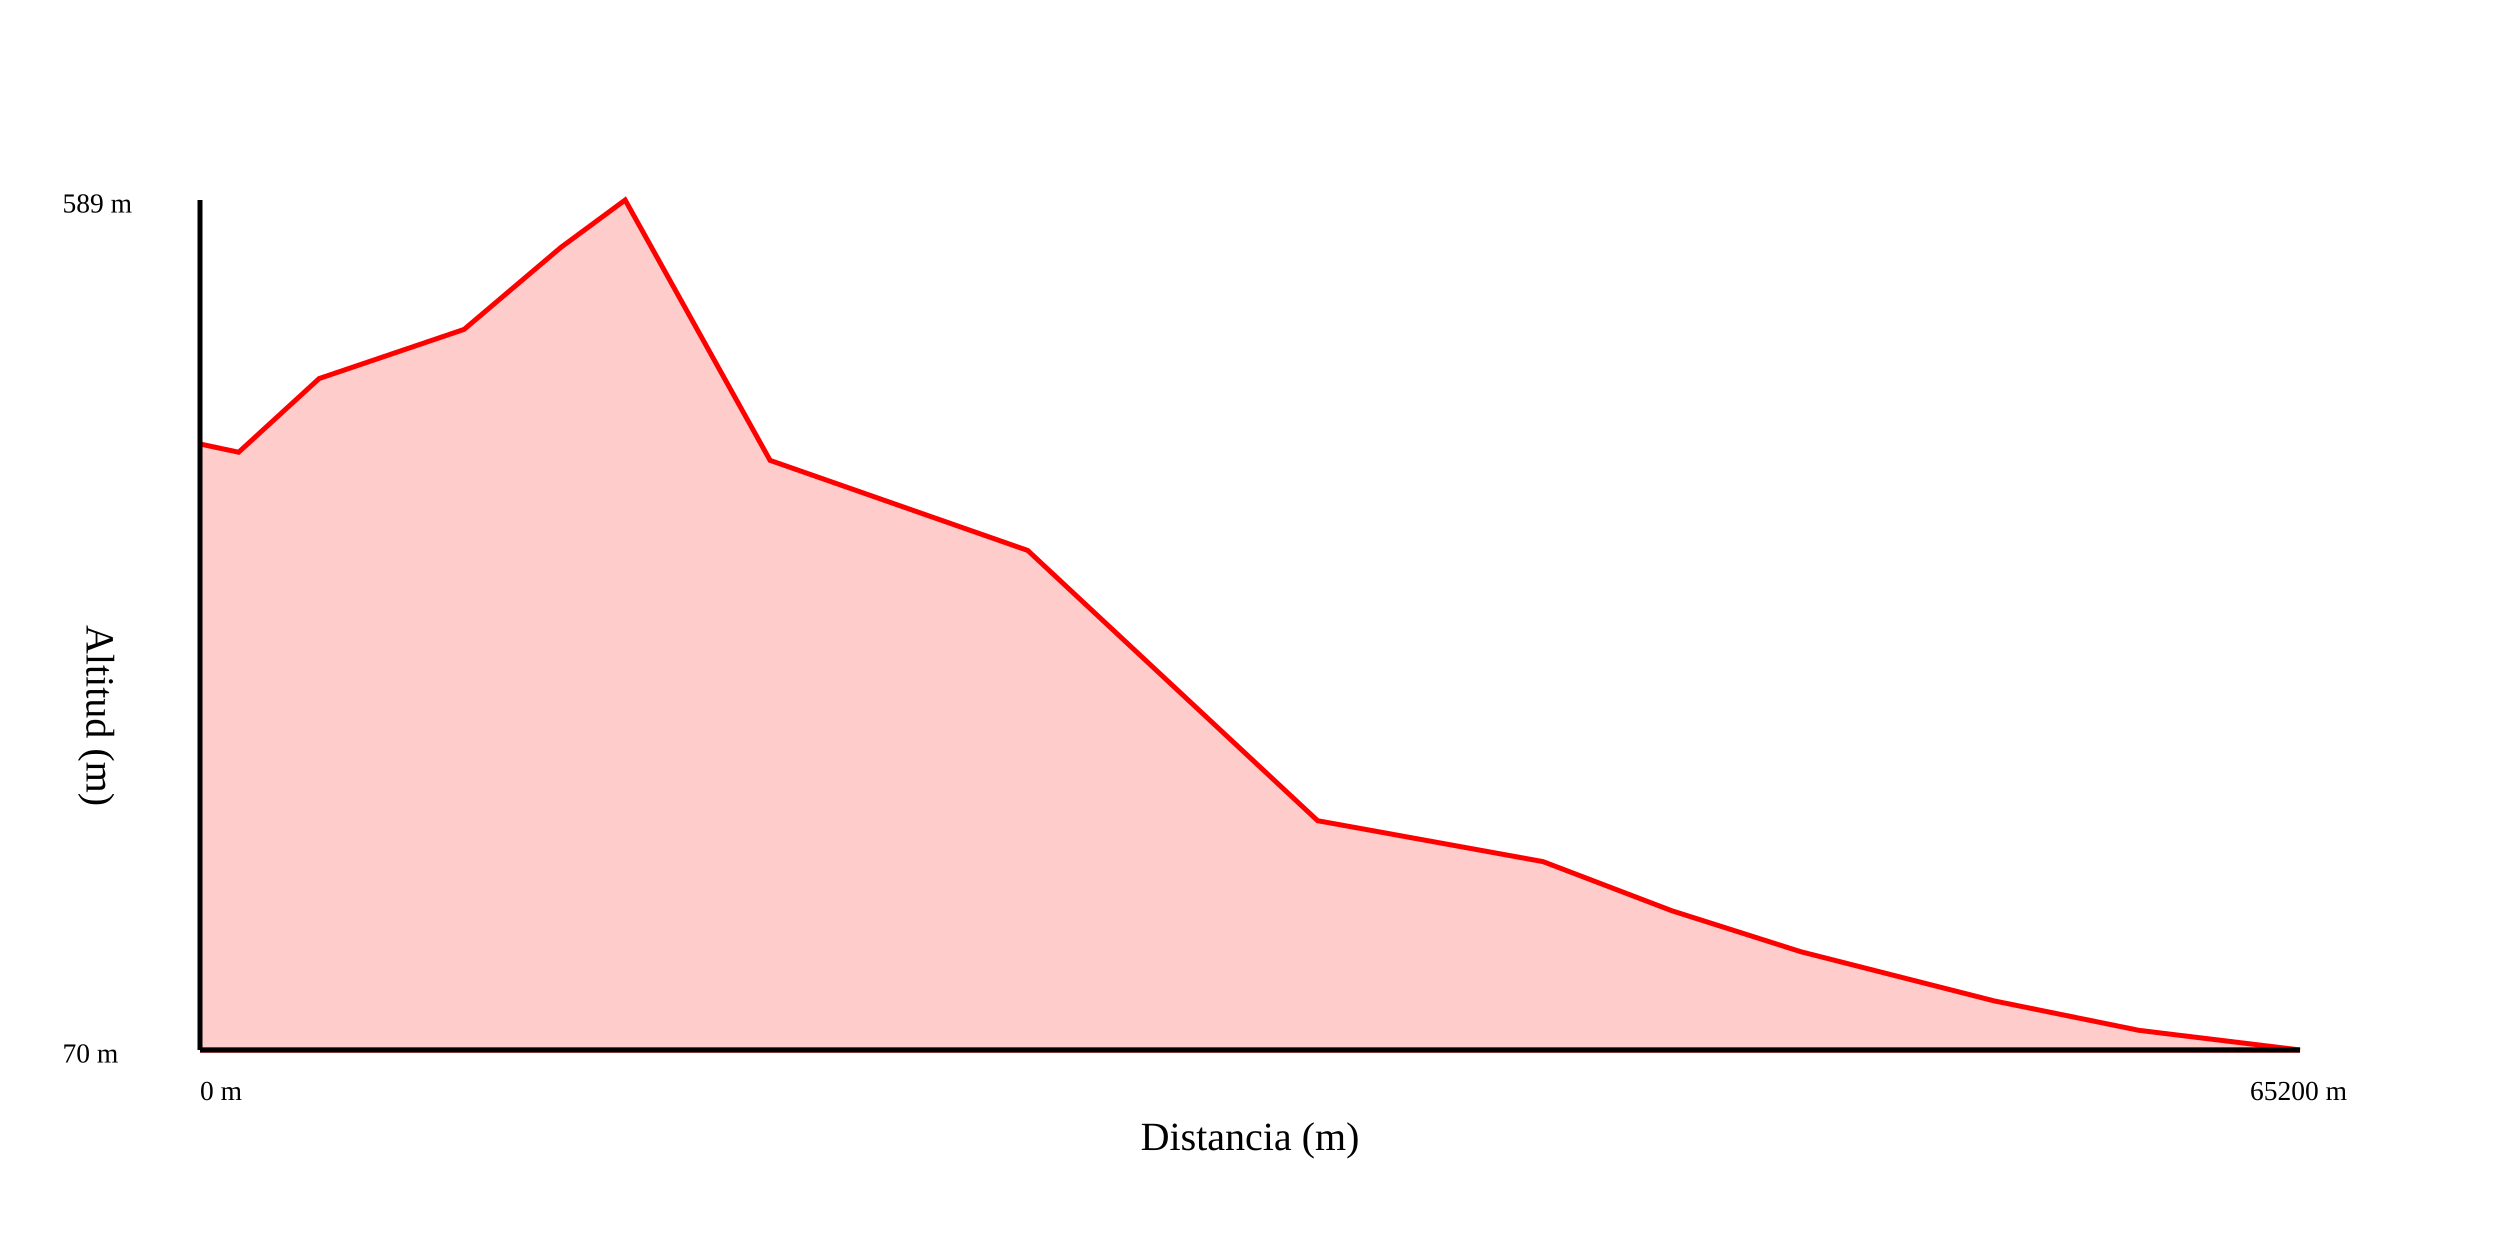
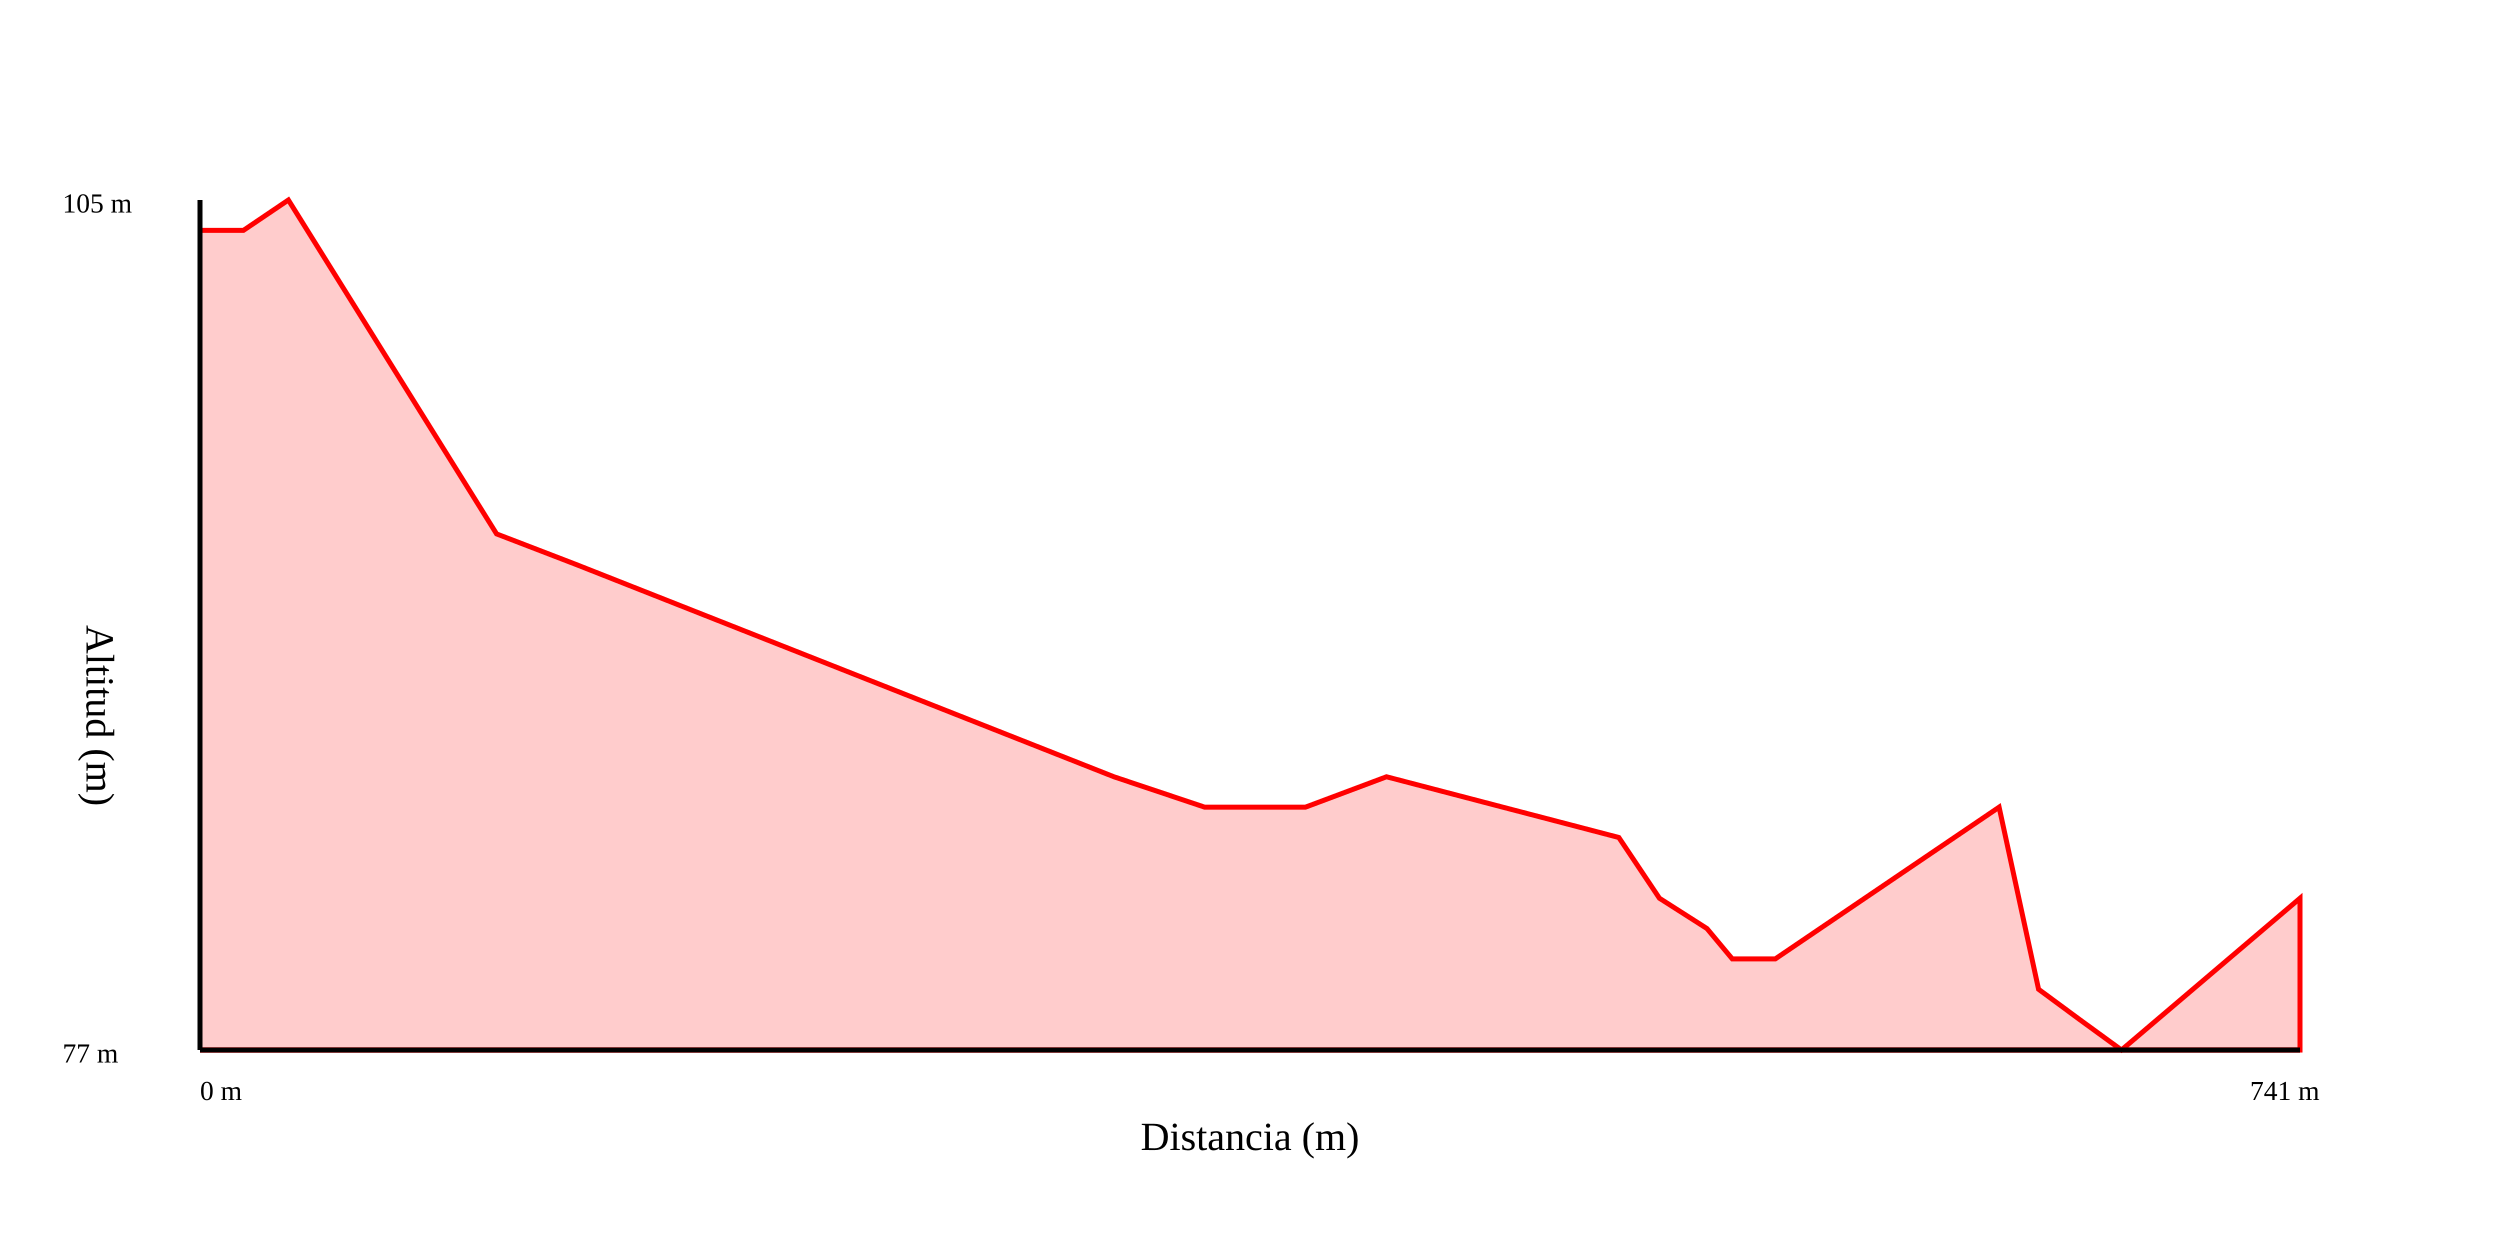
<svg xmlns="http://www.w3.org/2000/svg" width="1000" height="500" viewBox="0 0 1000 500">
-   <polyline points="80.00,177.61 80.00,177.61 95.46,180.89 127.67,151.41 185.64,131.75 224.29,99.00 250.06,80.00 308.04,184.16 411.10,220.19 449.75,256.22 527.06,328.29 617.24,344.66 668.77,364.32 720.31,380.69 797.61,400.35 855.58,412.14 920.00,420.00 920.00,420.00 80.00,420.00" stroke="red" fill="#ffcccc" stroke-width="2" />
+   <polyline points="80.00,92.14 80.00,92.14 97.38,92.14 115.35,80.00 198.64,213.57 230.21,225.71 445.56,310.71 481.83,322.86 497.72,322.86 522.19,322.86 554.59,310.71 647.53,335.00 663.77,359.29 682.79,371.43 692.92,383.57 710.10,383.57 799.64,322.86 815.43,395.71 831.91,407.86 848.59,420.00 920.00,359.29 920.00,420.00 80.00,420.00" stroke="red" fill="#ffcccc" stroke-width="2" />
  <line x1="80.0" y1="420.0" x2="920.0" y2="420.0" stroke="black" stroke-width="2" />
  <line x1="80.0" y1="420.0" x2="80.0" y2="80.0" stroke="black" stroke-width="2" />
  <text x="80.0" y="440.0" font-size="11">0 m</text>
-   <text x="900.0" y="440.0" font-size="11">65200 m</text>
-   <text x="25.0" y="425.0" font-size="11">70 m</text>
-   <text x="25.0" y="85.0" font-size="11">589 m</text>
+   <text x="900.0" y="440.0" font-size="11">741 m</text>
+   <text x="25.0" y="425.0" font-size="11">77 m</text>
+   <text x="25.0" y="85.0" font-size="11">105 m</text>
  <text x="500.0" y="460.0" font-size="16" style="text-anchor: middle;">Distancia (m)</text>
  <text x="40.0" y="250.0" font-size="16" style="writing-mode: tb; glyph-orientation-vertical: 0;">Altitud (m)</text>
</svg>
